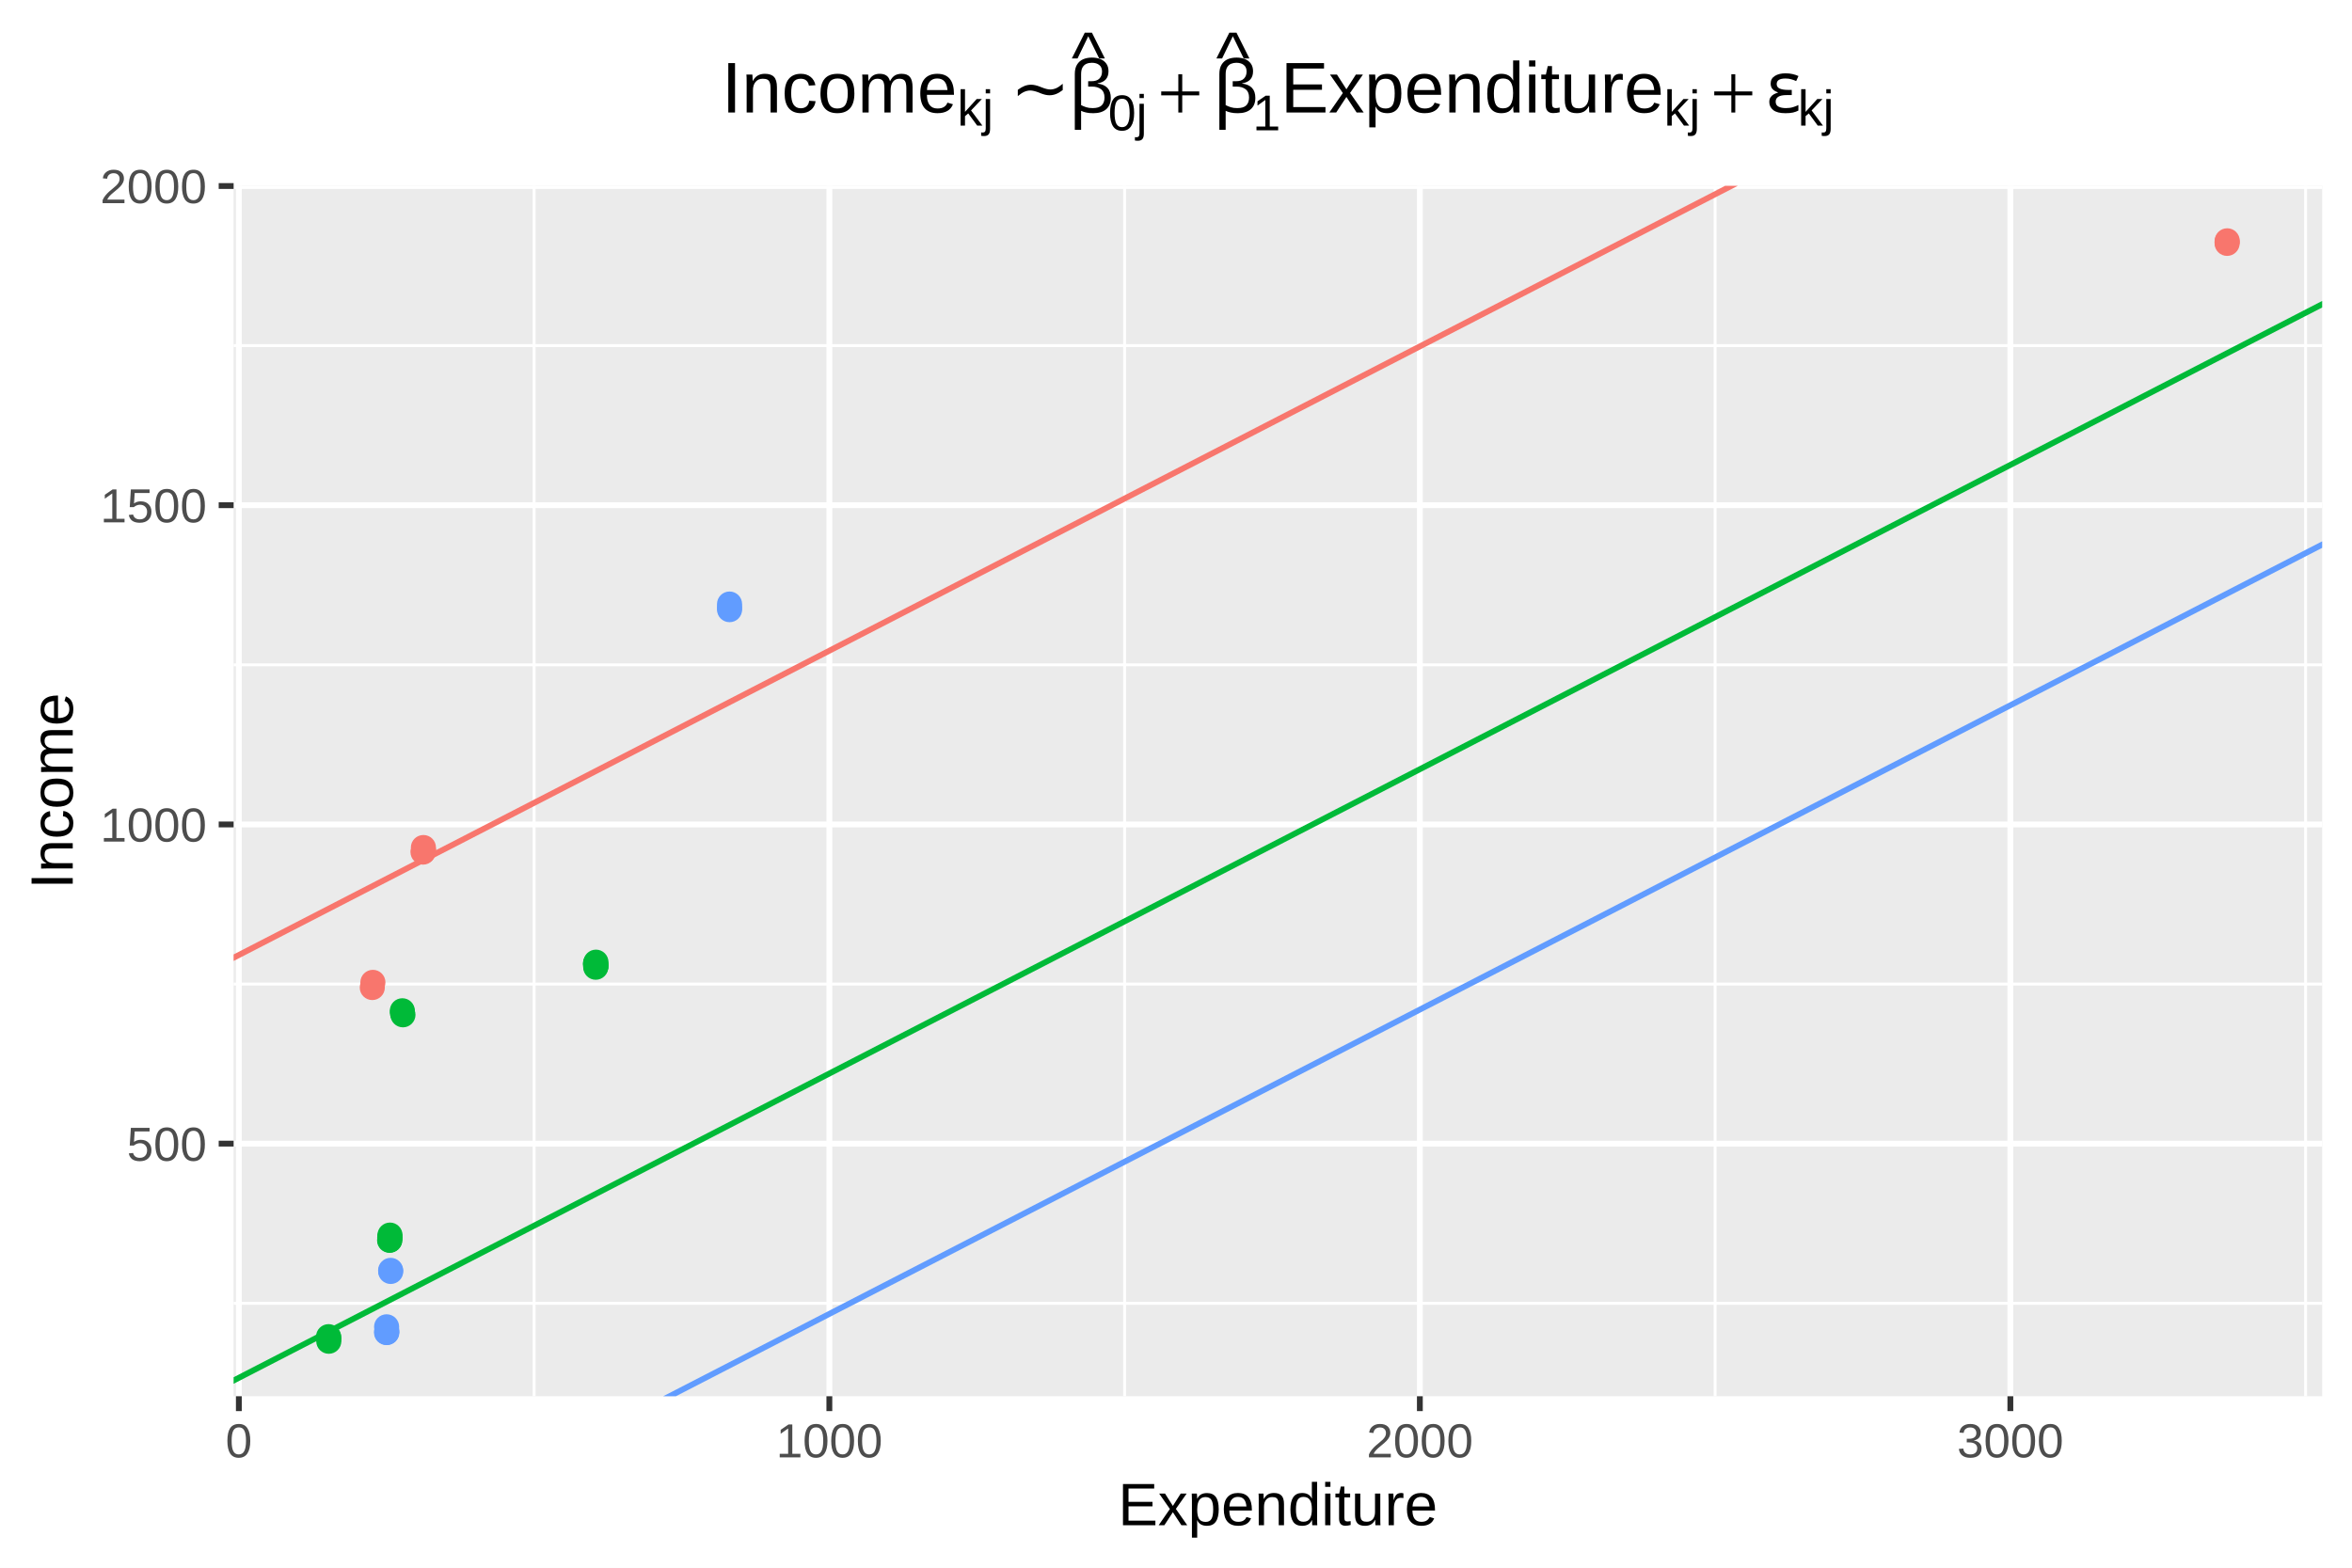
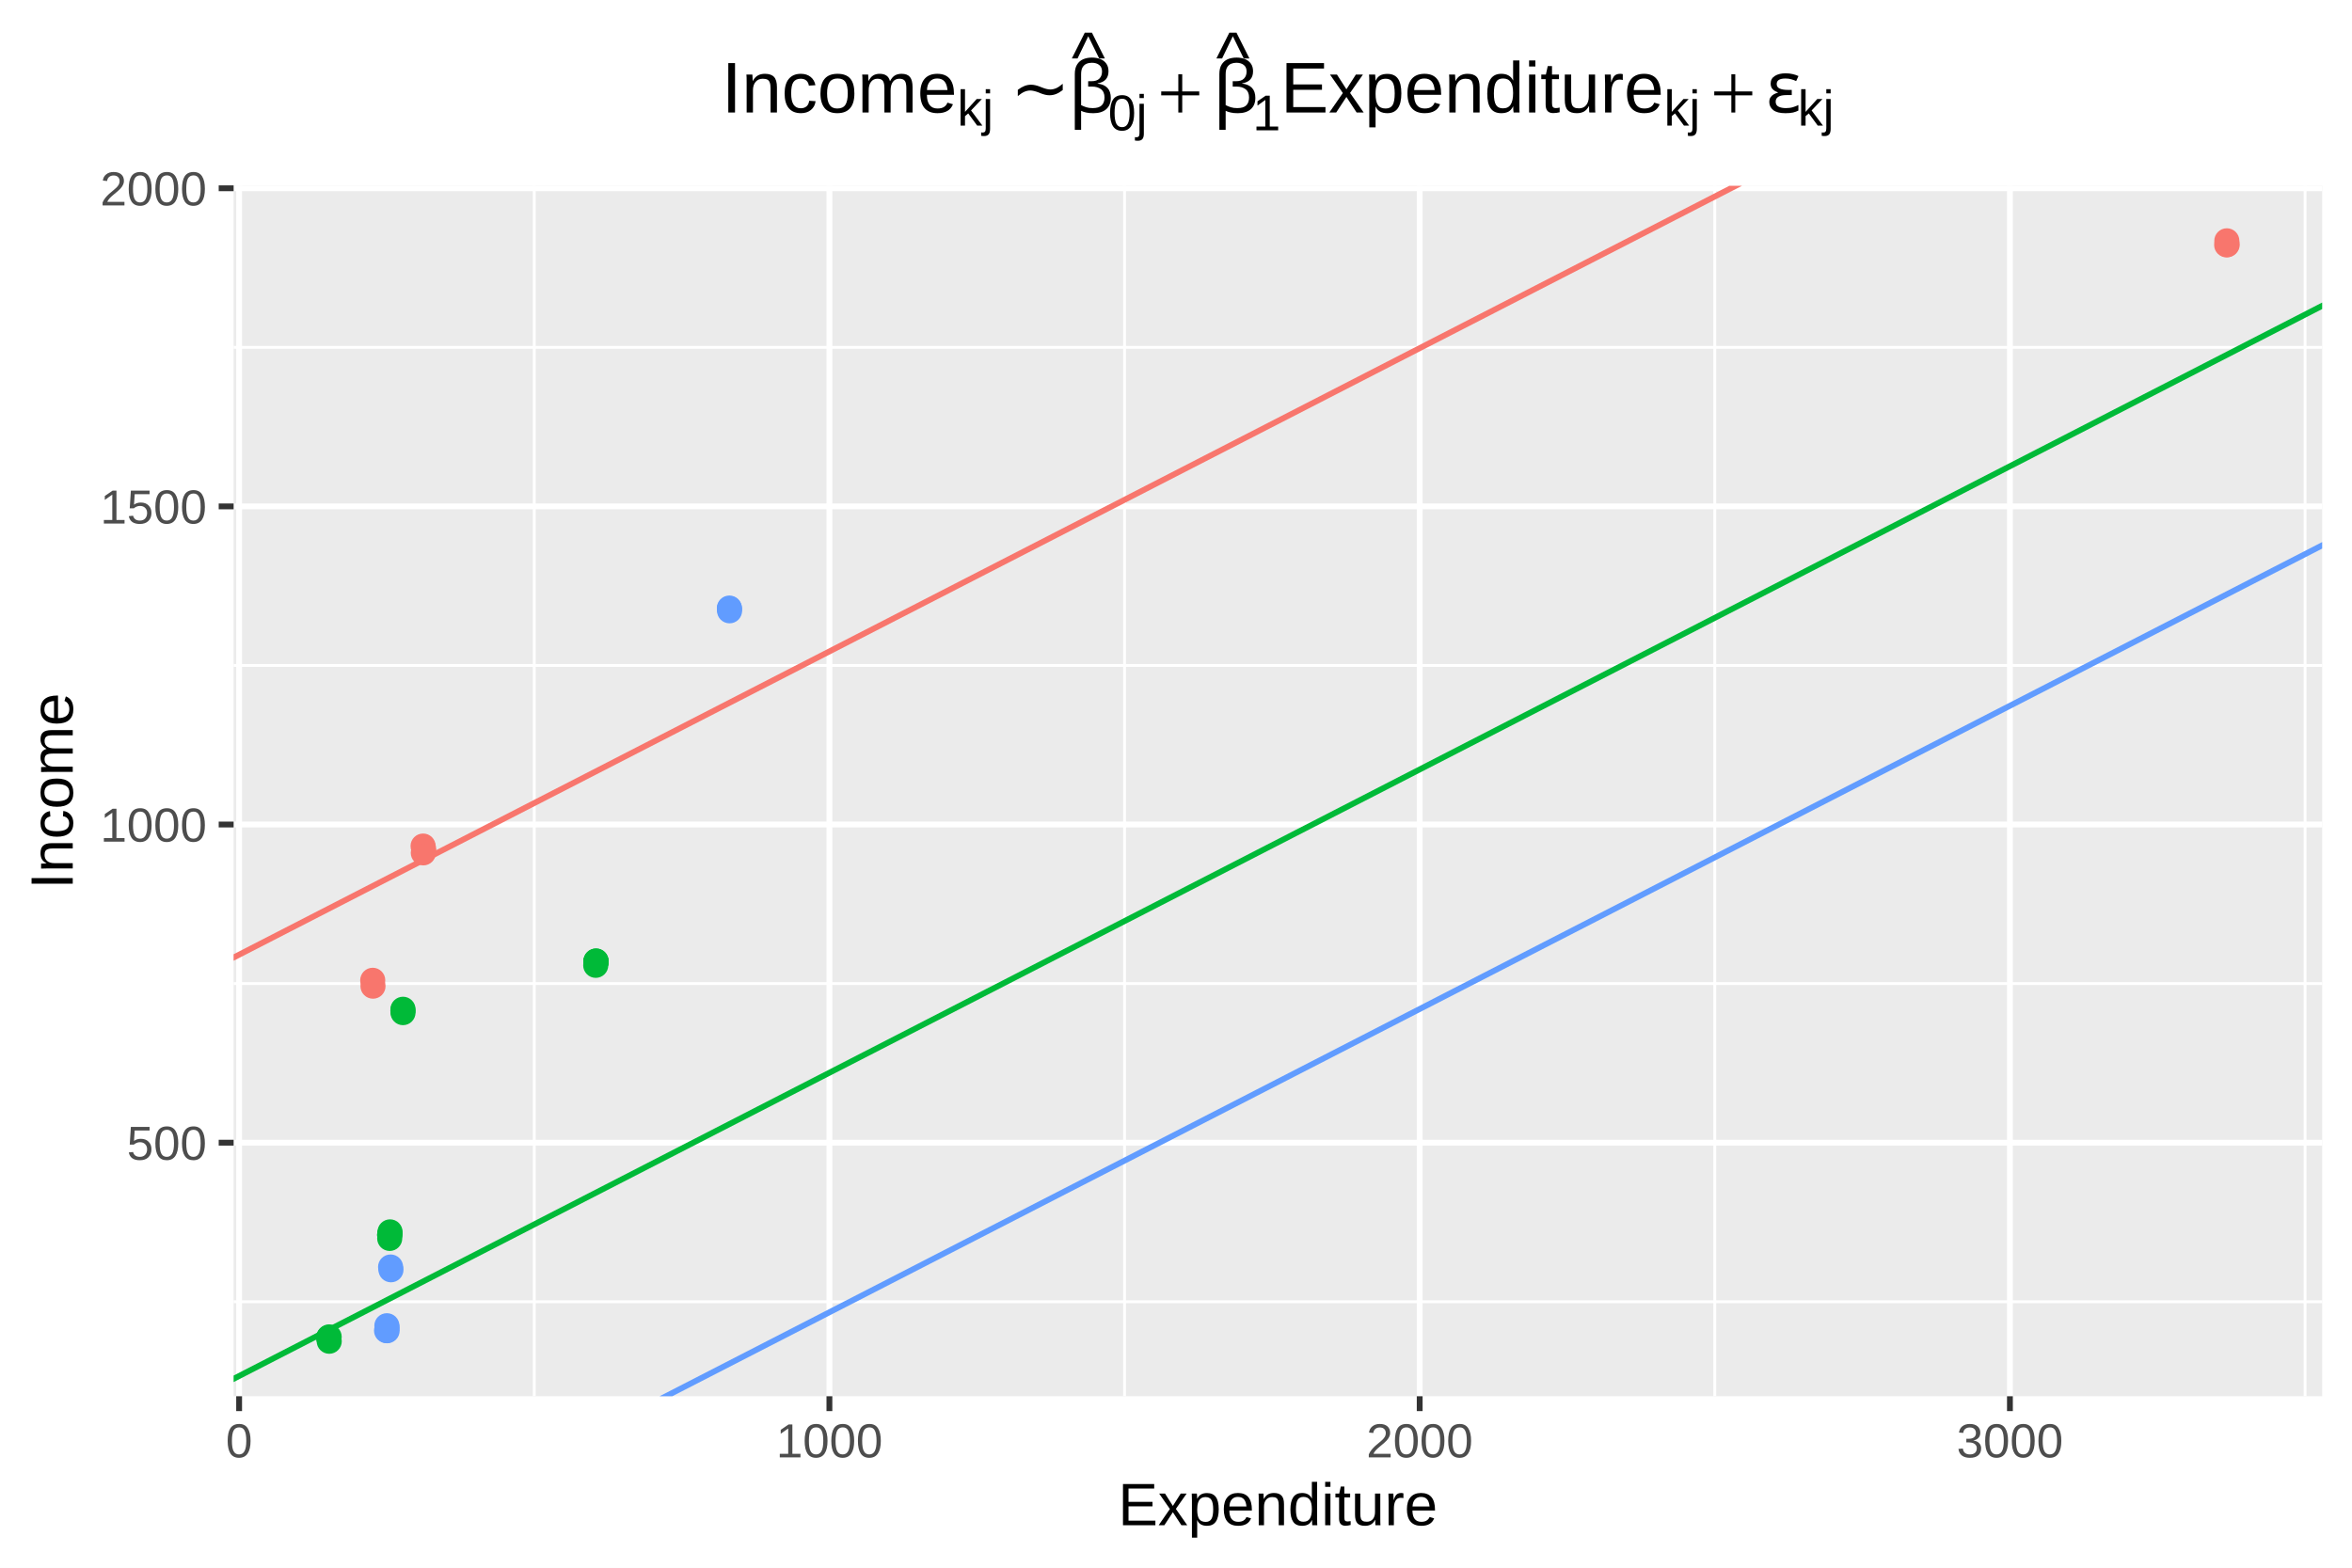
<svg xmlns="http://www.w3.org/2000/svg" width="432.00pt" height="288.00pt" viewBox="0 0 432.00 288.00">
  <g class="svglite">
    <defs>
      <style type="text/css">
    .svglite line, .svglite polyline, .svglite polygon, .svglite path, .svglite rect, .svglite circle {
      fill: none;
      stroke: #000000;
      stroke-linecap: round;
      stroke-linejoin: round;
      stroke-miterlimit: 10.00;
    }
    .svglite text {
      white-space: pre;
    }
    .svglite g.glyphgroup path {
      fill: inherit;
      stroke: none;
    }
  </style>
    </defs>
    <rect width="100%" height="100%" style="stroke: none; fill: #FFFFFF;" />
    <defs>
      <clipPath id="cpMC4wMHw0MzIuMDB8MC4wMHwyODguMDA=">
        <rect x="0.00" y="0.00" width="432.00" height="288.00" />
      </clipPath>
    </defs>
    <g clip-path="url(#cpMC4wMHw0MzIuMDB8MC4wMHwyODguMDA=)">
      <rect x="0" y="0.00" width="432.00" height="288.00" style="stroke-width: 1.07; stroke: #FFFFFF; fill: #FFFFFF;" />
    </g>
    <defs>
      <clipPath id="cpNDIuOTF8NDI2LjUyfDM0LjEzfDI1Ni41MA==">
        <rect x="42.91" y="34.13" width="383.61" height="222.37" />
      </clipPath>
    </defs>
    <g clip-path="url(#cpNDIuOTF8NDI2LjUyfDM0LjEzfDI1Ni41MA==)">
      <rect x="42.91" y="34.13" width="383.61" height="222.37" style="stroke-width: 1.07; stroke: none; fill: #EBEBEB;" />
-       <polyline points="42.91,239.43 426.52,239.43 " style="stroke-width: 0.53; stroke: #FFFFFF; stroke-linecap: butt;" />
-       <polyline points="42.91,180.78 426.52,180.78 " style="stroke-width: 0.53; stroke: #FFFFFF; stroke-linecap: butt;" />
-       <polyline points="42.91,122.13 426.52,122.13 " style="stroke-width: 0.53; stroke: #FFFFFF; stroke-linecap: butt;" />
-       <polyline points="42.91,63.49 426.52,63.49 " style="stroke-width: 0.53; stroke: #FFFFFF; stroke-linecap: butt;" />
-       <polyline points="98.10,256.50 98.10,34.13 " style="stroke-width: 0.53; stroke: #FFFFFF; stroke-linecap: butt;" />
-       <polyline points="206.56,256.50 206.56,34.13 " style="stroke-width: 0.53; stroke: #FFFFFF; stroke-linecap: butt;" />
-       <polyline points="315.02,256.50 315.02,34.13 " style="stroke-width: 0.53; stroke: #FFFFFF; stroke-linecap: butt;" />
-       <polyline points="423.48,256.50 423.48,34.13 " style="stroke-width: 0.53; stroke: #FFFFFF; stroke-linecap: butt;" />
-       <polyline points="42.91,210.10 426.52,210.10 " style="stroke-width: 1.07; stroke: #FFFFFF; stroke-linecap: butt;" />
-       <polyline points="42.91,151.46 426.52,151.46 " style="stroke-width: 1.07; stroke: #FFFFFF; stroke-linecap: butt;" />
-       <polyline points="42.91,92.81 426.52,92.81 " style="stroke-width: 1.07; stroke: #FFFFFF; stroke-linecap: butt;" />
-       <polyline points="42.91,34.17 426.52,34.17 " style="stroke-width: 1.07; stroke: #FFFFFF; stroke-linecap: butt;" />
-       <polyline points="43.87,256.50 43.87,34.13 " style="stroke-width: 1.07; stroke: #FFFFFF; stroke-linecap: butt;" />
-       <polyline points="152.33,256.50 152.33,34.13 " style="stroke-width: 1.07; stroke: #FFFFFF; stroke-linecap: butt;" />
-       <polyline points="260.79,256.50 260.79,34.13 " style="stroke-width: 1.07; stroke: #FFFFFF; stroke-linecap: butt;" />
-       <polyline points="369.25,256.50 369.25,34.13 " style="stroke-width: 1.07; stroke: #FFFFFF; stroke-linecap: butt;" />
-       <circle cx="409.05" cy="44.45" r="1.95" style="stroke-width: 0.71; stroke: #F8766D; fill: #F8766D;" />
-       <circle cx="409.06" cy="44.71" r="1.95" style="stroke-width: 0.71; stroke: #F8766D; fill: #F8766D;" />
-       <circle cx="409.08" cy="44.24" r="1.95" style="stroke-width: 0.71; stroke: #F8766D; fill: #F8766D;" />
-       <circle cx="77.79" cy="156.24" r="1.95" style="stroke-width: 0.71; stroke: #F8766D; fill: #F8766D;" />
-       <circle cx="77.77" cy="155.70" r="1.95" style="stroke-width: 0.71; stroke: #F8766D; fill: #F8766D;" />
-       <circle cx="77.78" cy="156.39" r="1.95" style="stroke-width: 0.71; stroke: #F8766D; fill: #F8766D;" />
-       <circle cx="77.70" cy="156.54" r="1.95" style="stroke-width: 0.71; stroke: #F8766D; fill: #F8766D;" />
-       <circle cx="68.49" cy="180.47" r="1.95" style="stroke-width: 0.71; stroke: #F8766D; fill: #F8766D;" />
-       <circle cx="68.38" cy="181.42" r="1.95" style="stroke-width: 0.71; stroke: #F8766D; fill: #F8766D;" />
-       <circle cx="134.00" cy="111.62" r="1.95" style="stroke-width: 0.71; stroke: #619CFF; fill: #619CFF;" />
-       <circle cx="134.00" cy="110.97" r="1.95" style="stroke-width: 0.71; stroke: #619CFF; fill: #619CFF;" />
-       <circle cx="134.00" cy="112.00" r="1.95" style="stroke-width: 0.71; stroke: #619CFF; fill: #619CFF;" />
-       <circle cx="71.76" cy="233.58" r="1.95" style="stroke-width: 0.71; stroke: #619CFF; fill: #619CFF;" />
-       <circle cx="71.75" cy="233.38" r="1.95" style="stroke-width: 0.71; stroke: #619CFF; fill: #619CFF;" />
-       <circle cx="71.05" cy="244.78" r="1.95" style="stroke-width: 0.71; stroke: #619CFF; fill: #619CFF;" />
-       <circle cx="71.04" cy="244.47" r="1.95" style="stroke-width: 0.71; stroke: #619CFF; fill: #619CFF;" />
-       <circle cx="71.00" cy="244.81" r="1.95" style="stroke-width: 0.71; stroke: #619CFF; fill: #619CFF;" />
-       <circle cx="71.01" cy="243.75" r="1.95" style="stroke-width: 0.71; stroke: #619CFF; fill: #619CFF;" />
-       <circle cx="60.35" cy="245.56" r="1.95" style="stroke-width: 0.71; stroke: #00BA38; fill: #00BA38;" />
-       <circle cx="60.41" cy="245.84" r="1.95" style="stroke-width: 0.71; stroke: #00BA38; fill: #00BA38;" />
-       <circle cx="60.39" cy="246.40" r="1.95" style="stroke-width: 0.71; stroke: #00BA38; fill: #00BA38;" />
-       <circle cx="71.62" cy="227.28" r="1.95" style="stroke-width: 0.71; stroke: #00BA38; fill: #00BA38;" />
-       <circle cx="71.63" cy="226.90" r="1.95" style="stroke-width: 0.71; stroke: #00BA38; fill: #00BA38;" />
-       <circle cx="71.60" cy="227.81" r="1.95" style="stroke-width: 0.71; stroke: #00BA38; fill: #00BA38;" />
-       <circle cx="71.56" cy="227.86" r="1.95" style="stroke-width: 0.71; stroke: #00BA38; fill: #00BA38;" />
-       <circle cx="71.58" cy="227.38" r="1.95" style="stroke-width: 0.71; stroke: #00BA38; fill: #00BA38;" />
-       <circle cx="109.37" cy="177.14" r="1.95" style="stroke-width: 0.71; stroke: #00BA38; fill: #00BA38;" />
-       <circle cx="109.47" cy="177.40" r="1.95" style="stroke-width: 0.71; stroke: #00BA38; fill: #00BA38;" />
-       <circle cx="109.46" cy="176.76" r="1.95" style="stroke-width: 0.71; stroke: #00BA38; fill: #00BA38;" />
-       <circle cx="109.39" cy="176.99" r="1.95" style="stroke-width: 0.71; stroke: #00BA38; fill: #00BA38;" />
-       <circle cx="109.44" cy="177.50" r="1.95" style="stroke-width: 0.71; stroke: #00BA38; fill: #00BA38;" />
-       <circle cx="109.42" cy="177.69" r="1.95" style="stroke-width: 0.71; stroke: #00BA38; fill: #00BA38;" />
-       <circle cx="74.01" cy="186.43" r="1.95" style="stroke-width: 0.71; stroke: #00BA38; fill: #00BA38;" />
-       <circle cx="73.91" cy="186.05" r="1.95" style="stroke-width: 0.71; stroke: #00BA38; fill: #00BA38;" />
-       <circle cx="73.90" cy="185.69" r="1.95" style="stroke-width: 0.71; stroke: #00BA38; fill: #00BA38;" />
-       <line x1="-340.70" y1="373.67" x2="749.45" y2="-188.24" style="stroke-width: 1.07; stroke: #F8766D; stroke-linecap: butt;" />
-       <line x1="-340.70" y1="451.34" x2="810.13" y2="-141.84" style="stroke-width: 1.07; stroke: #00BA38; stroke-linecap: butt;" />
-       <line x1="-308.44" y1="478.87" x2="810.13" y2="-97.68" style="stroke-width: 1.07; stroke: #619CFF; stroke-linecap: butt;" />
+       <polyline points="42.91,239.14 426.52,239.14 " style="stroke-width: 0.53; stroke: #FFFFFF; stroke-linecap: butt;" />
+       <polyline points="42.91,180.69 426.52,180.69 " style="stroke-width: 0.53; stroke: #FFFFFF; stroke-linecap: butt;" />
+       <polyline points="42.91,122.25 426.52,122.25 " style="stroke-width: 0.53; stroke: #FFFFFF; stroke-linecap: butt;" />
+       <polyline points="42.91,63.81 426.52,63.81 " style="stroke-width: 0.53; stroke: #FFFFFF; stroke-linecap: butt;" />
+       <polyline points="98.13,256.50 98.13,34.13 " style="stroke-width: 0.53; stroke: #FFFFFF; stroke-linecap: butt;" />
+       <polyline points="206.55,256.50 206.55,34.13 " style="stroke-width: 0.53; stroke: #FFFFFF; stroke-linecap: butt;" />
+       <polyline points="314.96,256.50 314.96,34.13 " style="stroke-width: 0.53; stroke: #FFFFFF; stroke-linecap: butt;" />
+       <polyline points="423.38,256.50 423.38,34.13 " style="stroke-width: 0.53; stroke: #FFFFFF; stroke-linecap: butt;" />
+       <polyline points="42.91,209.92 426.52,209.92 " style="stroke-width: 1.07; stroke: #FFFFFF; stroke-linecap: butt;" />
+       <polyline points="42.91,151.47 426.52,151.47 " style="stroke-width: 1.07; stroke: #FFFFFF; stroke-linecap: butt;" />
+       <polyline points="42.91,93.03 426.52,93.03 " style="stroke-width: 1.07; stroke: #FFFFFF; stroke-linecap: butt;" />
+       <polyline points="42.91,34.59 426.52,34.59 " style="stroke-width: 1.07; stroke: #FFFFFF; stroke-linecap: butt;" />
+       <polyline points="43.92,256.50 43.92,34.13 " style="stroke-width: 1.07; stroke: #FFFFFF; stroke-linecap: butt;" />
+       <polyline points="152.34,256.50 152.34,34.13 " style="stroke-width: 1.07; stroke: #FFFFFF; stroke-linecap: butt;" />
+       <polyline points="260.76,256.50 260.76,34.13 " style="stroke-width: 1.07; stroke: #FFFFFF; stroke-linecap: butt;" />
+       <polyline points="369.17,256.50 369.17,34.13 " style="stroke-width: 1.07; stroke: #FFFFFF; stroke-linecap: butt;" />
+       <circle cx="409.01" cy="44.24" r="1.95" style="stroke-width: 0.71; stroke: #F8766D; fill: #F8766D;" />
+       <circle cx="408.98" cy="44.99" r="1.95" style="stroke-width: 0.71; stroke: #F8766D; fill: #F8766D;" />
+       <circle cx="409.08" cy="44.93" r="1.95" style="stroke-width: 0.71; stroke: #F8766D; fill: #F8766D;" />
+       <circle cx="77.71" cy="155.43" r="1.95" style="stroke-width: 0.71; stroke: #F8766D; fill: #F8766D;" />
+       <circle cx="77.80" cy="155.90" r="1.95" style="stroke-width: 0.71; stroke: #F8766D; fill: #F8766D;" />
+       <circle cx="77.82" cy="156.42" r="1.95" style="stroke-width: 0.71; stroke: #F8766D; fill: #F8766D;" />
+       <circle cx="77.75" cy="156.68" r="1.95" style="stroke-width: 0.71; stroke: #F8766D; fill: #F8766D;" />
+       <circle cx="68.51" cy="181.17" r="1.95" style="stroke-width: 0.71; stroke: #F8766D; fill: #F8766D;" />
+       <circle cx="68.46" cy="180.09" r="1.95" style="stroke-width: 0.71; stroke: #F8766D; fill: #F8766D;" />
+       <circle cx="133.98" cy="111.82" r="1.95" style="stroke-width: 0.71; stroke: #619CFF; fill: #619CFF;" />
+       <circle cx="134.00" cy="112.21" r="1.95" style="stroke-width: 0.71; stroke: #619CFF; fill: #619CFF;" />
+       <circle cx="133.97" cy="111.71" r="1.95" style="stroke-width: 0.71; stroke: #619CFF; fill: #619CFF;" />
+       <circle cx="71.74" cy="232.76" r="1.95" style="stroke-width: 0.71; stroke: #619CFF; fill: #619CFF;" />
+       <circle cx="71.81" cy="233.27" r="1.95" style="stroke-width: 0.71; stroke: #619CFF; fill: #619CFF;" />
+       <circle cx="71.09" cy="243.88" r="1.95" style="stroke-width: 0.71; stroke: #619CFF; fill: #619CFF;" />
+       <circle cx="71.10" cy="244.47" r="1.95" style="stroke-width: 0.71; stroke: #619CFF; fill: #619CFF;" />
+       <circle cx="71.00" cy="244.45" r="1.95" style="stroke-width: 0.71; stroke: #619CFF; fill: #619CFF;" />
+       <circle cx="71.06" cy="243.55" r="1.95" style="stroke-width: 0.71; stroke: #619CFF; fill: #619CFF;" />
+       <circle cx="60.47" cy="246.40" r="1.95" style="stroke-width: 0.71; stroke: #00BA38; fill: #00BA38;" />
+       <circle cx="60.46" cy="245.60" r="1.95" style="stroke-width: 0.71; stroke: #00BA38; fill: #00BA38;" />
+       <circle cx="60.35" cy="245.74" r="1.95" style="stroke-width: 0.71; stroke: #00BA38; fill: #00BA38;" />
+       <circle cx="71.64" cy="226.31" r="1.95" style="stroke-width: 0.71; stroke: #00BA38; fill: #00BA38;" />
+       <circle cx="71.57" cy="226.87" r="1.95" style="stroke-width: 0.71; stroke: #00BA38; fill: #00BA38;" />
+       <circle cx="71.63" cy="226.63" r="1.95" style="stroke-width: 0.71; stroke: #00BA38; fill: #00BA38;" />
+       <circle cx="71.58" cy="227.51" r="1.95" style="stroke-width: 0.71; stroke: #00BA38; fill: #00BA38;" />
+       <circle cx="71.56" cy="226.87" r="1.95" style="stroke-width: 0.71; stroke: #00BA38; fill: #00BA38;" />
+       <circle cx="109.49" cy="176.69" r="1.95" style="stroke-width: 0.71; stroke: #00BA38; fill: #00BA38;" />
+       <circle cx="109.42" cy="177.34" r="1.95" style="stroke-width: 0.71; stroke: #00BA38; fill: #00BA38;" />
+       <circle cx="109.45" cy="176.70" r="1.95" style="stroke-width: 0.71; stroke: #00BA38; fill: #00BA38;" />
+       <circle cx="109.44" cy="176.83" r="1.95" style="stroke-width: 0.71; stroke: #00BA38; fill: #00BA38;" />
+       <circle cx="109.49" cy="176.54" r="1.95" style="stroke-width: 0.71; stroke: #00BA38; fill: #00BA38;" />
+       <circle cx="109.45" cy="176.56" r="1.95" style="stroke-width: 0.71; stroke: #00BA38; fill: #00BA38;" />
+       <circle cx="74.00" cy="185.64" r="1.95" style="stroke-width: 0.71; stroke: #00BA38; fill: #00BA38;" />
+       <circle cx="74.02" cy="186.03" r="1.95" style="stroke-width: 0.71; stroke: #00BA38; fill: #00BA38;" />
+       <circle cx="74.02" cy="185.41" r="1.95" style="stroke-width: 0.71; stroke: #00BA38; fill: #00BA38;" />
+       <line x1="-340.70" y1="373.03" x2="751.54" y2="-188.24" style="stroke-width: 1.07; stroke: #F8766D; stroke-linecap: butt;" />
+       <line x1="-340.70" y1="450.43" x2="810.13" y2="-140.95" style="stroke-width: 1.07; stroke: #00BA38; stroke-linecap: butt;" />
+       <line x1="-310.42" y1="478.87" x2="810.13" y2="-96.94" style="stroke-width: 1.07; stroke: #619CFF; stroke-linecap: butt;" />
    </g>
    <g clip-path="url(#cpMC4wMHw0MzIuMDB8MC4wMHwyODguMDA=)">
-       <text x="37.98" y="213.25" text-anchor="end" style="font-size: 8.80px;fill: #4D4D4D; font-family: &quot;Arial&quot;;" textLength="14.67px" lengthAdjust="spacingAndGlyphs">500</text>
-       <text x="37.98" y="154.61" text-anchor="end" style="font-size: 8.80px;fill: #4D4D4D; font-family: &quot;Arial&quot;;" textLength="19.56px" lengthAdjust="spacingAndGlyphs">1000</text>
-       <text x="37.98" y="95.96" text-anchor="end" style="font-size: 8.80px;fill: #4D4D4D; font-family: &quot;Arial&quot;;" textLength="19.56px" lengthAdjust="spacingAndGlyphs">1500</text>
-       <text x="37.98" y="37.32" text-anchor="end" style="font-size: 8.80px;fill: #4D4D4D; font-family: &quot;Arial&quot;;" textLength="19.56px" lengthAdjust="spacingAndGlyphs">2000</text>
-       <polyline points="40.17,210.10 42.91,210.10 " style="stroke-width: 1.07; stroke: #333333; stroke-linecap: butt;" />
-       <polyline points="40.17,151.46 42.91,151.46 " style="stroke-width: 1.07; stroke: #333333; stroke-linecap: butt;" />
-       <polyline points="40.17,92.81 42.91,92.81 " style="stroke-width: 1.07; stroke: #333333; stroke-linecap: butt;" />
-       <polyline points="40.17,34.17 42.91,34.17 " style="stroke-width: 1.07; stroke: #333333; stroke-linecap: butt;" />
-       <polyline points="43.87,259.24 43.87,256.50 " style="stroke-width: 1.07; stroke: #333333; stroke-linecap: butt;" />
-       <polyline points="152.33,259.24 152.33,256.50 " style="stroke-width: 1.07; stroke: #333333; stroke-linecap: butt;" />
-       <polyline points="260.79,259.24 260.79,256.50 " style="stroke-width: 1.07; stroke: #333333; stroke-linecap: butt;" />
-       <polyline points="369.25,259.24 369.25,256.50 " style="stroke-width: 1.07; stroke: #333333; stroke-linecap: butt;" />
-       <text x="43.87" y="267.74" text-anchor="middle" style="font-size: 8.80px;fill: #4D4D4D; font-family: &quot;Arial&quot;;" textLength="4.89px" lengthAdjust="spacingAndGlyphs">0</text>
-       <text x="152.33" y="267.74" text-anchor="middle" style="font-size: 8.80px;fill: #4D4D4D; font-family: &quot;Arial&quot;;" textLength="19.56px" lengthAdjust="spacingAndGlyphs">1000</text>
-       <text x="260.79" y="267.74" text-anchor="middle" style="font-size: 8.80px;fill: #4D4D4D; font-family: &quot;Arial&quot;;" textLength="19.56px" lengthAdjust="spacingAndGlyphs">2000</text>
-       <text x="369.25" y="267.74" text-anchor="middle" style="font-size: 8.80px;fill: #4D4D4D; font-family: &quot;Arial&quot;;" textLength="19.56px" lengthAdjust="spacingAndGlyphs">3000</text>
+       <text x="37.98" y="213.07" text-anchor="end" style="font-size: 8.80px;fill: #4D4D4D; font-family: &quot;Arial&quot;;" textLength="14.67px" lengthAdjust="spacingAndGlyphs">500</text>
+       <text x="37.98" y="154.62" text-anchor="end" style="font-size: 8.80px;fill: #4D4D4D; font-family: &quot;Arial&quot;;" textLength="19.56px" lengthAdjust="spacingAndGlyphs">1000</text>
+       <text x="37.98" y="96.18" text-anchor="end" style="font-size: 8.80px;fill: #4D4D4D; font-family: &quot;Arial&quot;;" textLength="19.56px" lengthAdjust="spacingAndGlyphs">1500</text>
+       <text x="37.98" y="37.74" text-anchor="end" style="font-size: 8.80px;fill: #4D4D4D; font-family: &quot;Arial&quot;;" textLength="19.56px" lengthAdjust="spacingAndGlyphs">2000</text>
+       <polyline points="40.17,209.92 42.91,209.92 " style="stroke-width: 1.07; stroke: #333333; stroke-linecap: butt;" />
+       <polyline points="40.17,151.47 42.91,151.47 " style="stroke-width: 1.07; stroke: #333333; stroke-linecap: butt;" />
+       <polyline points="40.17,93.03 42.91,93.03 " style="stroke-width: 1.07; stroke: #333333; stroke-linecap: butt;" />
+       <polyline points="40.17,34.59 42.91,34.59 " style="stroke-width: 1.07; stroke: #333333; stroke-linecap: butt;" />
+       <polyline points="43.92,259.24 43.92,256.50 " style="stroke-width: 1.07; stroke: #333333; stroke-linecap: butt;" />
+       <polyline points="152.34,259.24 152.34,256.50 " style="stroke-width: 1.07; stroke: #333333; stroke-linecap: butt;" />
+       <polyline points="260.76,259.24 260.76,256.50 " style="stroke-width: 1.07; stroke: #333333; stroke-linecap: butt;" />
+       <polyline points="369.17,259.24 369.17,256.50 " style="stroke-width: 1.07; stroke: #333333; stroke-linecap: butt;" />
+       <text x="43.92" y="267.74" text-anchor="middle" style="font-size: 8.80px;fill: #4D4D4D; font-family: &quot;Arial&quot;;" textLength="4.89px" lengthAdjust="spacingAndGlyphs">0</text>
+       <text x="152.34" y="267.74" text-anchor="middle" style="font-size: 8.80px;fill: #4D4D4D; font-family: &quot;Arial&quot;;" textLength="19.56px" lengthAdjust="spacingAndGlyphs">1000</text>
+       <text x="260.76" y="267.74" text-anchor="middle" style="font-size: 8.80px;fill: #4D4D4D; font-family: &quot;Arial&quot;;" textLength="19.56px" lengthAdjust="spacingAndGlyphs">2000</text>
+       <text x="369.17" y="267.74" text-anchor="middle" style="font-size: 8.80px;fill: #4D4D4D; font-family: &quot;Arial&quot;;" textLength="19.56px" lengthAdjust="spacingAndGlyphs">3000</text>
      <text x="234.71" y="280.20" text-anchor="middle" style="font-size: 11.00px; font-family: &quot;Arial&quot;;" textLength="58.75px" lengthAdjust="spacingAndGlyphs">Expenditure</text>
      <text transform="translate(13.36,145.32) rotate(-90)" text-anchor="middle" style="font-size: 11.00px; font-family: &quot;Arial&quot;;" textLength="36.09px" lengthAdjust="spacingAndGlyphs">Income</text>
      <text x="132.55" y="20.67" style="font-size: 13.20px; font-family: &quot;Arial&quot;;" textLength="3.66px" lengthAdjust="spacingAndGlyphs">I</text>
      <text x="136.22" y="20.67" style="font-size: 13.20px; font-family: &quot;Arial&quot;;" textLength="7.33px" lengthAdjust="spacingAndGlyphs">n</text>
      <text x="143.55" y="20.67" style="font-size: 13.20px; font-family: &quot;Arial&quot;;" textLength="6.59px" lengthAdjust="spacingAndGlyphs">c</text>
      <text x="150.15" y="20.67" style="font-size: 13.20px; font-family: &quot;Arial&quot;;" textLength="7.33px" lengthAdjust="spacingAndGlyphs">o</text>
      <text x="157.49" y="20.67" style="font-size: 13.20px; font-family: &quot;Arial&quot;;" textLength="10.98px" lengthAdjust="spacingAndGlyphs">m</text>
      <text x="168.47" y="20.67" style="font-size: 13.20px; font-family: &quot;Arial&quot;;" textLength="7.33px" lengthAdjust="spacingAndGlyphs">e</text>
      <text x="175.81" y="23.07" style="font-size: 9.24px; font-family: &quot;Arial&quot;;" textLength="4.62px" lengthAdjust="spacingAndGlyphs">k</text>
      <text x="180.43" y="23.07" style="font-size: 9.24px; font-family: &quot;Arial&quot;;" textLength="2.05px" lengthAdjust="spacingAndGlyphs">j</text>
      <text x="185.54" y="20.67" style="font-size: 13.20px; font-family: &quot;Arial&quot;;" textLength="7.25px" lengthAdjust="spacingAndGlyphs">∼</text>
      <text x="196.29" y="20.67" style="font-size: 13.20px; font-family: &quot;Symbol&quot;;" textLength="7.23px" lengthAdjust="spacingAndGlyphs">β</text>
      <text x="196.81" y="15.08" style="font-size: 13.20px; font-family: &quot;Arial&quot;;" textLength="6.19px" lengthAdjust="spacingAndGlyphs">^</text>
      <text x="203.53" y="23.94" style="font-size: 9.24px; font-family: &quot;Arial&quot;;" textLength="5.14px" lengthAdjust="spacingAndGlyphs">0</text>
      <text x="208.67" y="23.94" style="font-size: 9.24px; font-family: &quot;Arial&quot;;" textLength="2.05px" lengthAdjust="spacingAndGlyphs">j</text>
      <text x="213.16" y="20.67" style="font-size: 13.20px; font-family: &quot;Symbol&quot;;" textLength="7.23px" lengthAdjust="spacingAndGlyphs">+</text>
      <text x="222.84" y="20.67" style="font-size: 13.20px; font-family: &quot;Symbol&quot;;" textLength="7.23px" lengthAdjust="spacingAndGlyphs">β</text>
      <text x="223.36" y="15.08" style="font-size: 13.20px; font-family: &quot;Arial&quot;;" textLength="6.19px" lengthAdjust="spacingAndGlyphs">^</text>
      <text x="230.08" y="23.94" style="font-size: 9.24px; font-family: &quot;Arial&quot;;" textLength="5.14px" lengthAdjust="spacingAndGlyphs">1</text>
      <text x="235.22" y="20.67" style="font-size: 13.20px; font-family: &quot;Arial&quot;;" textLength="8.80px" lengthAdjust="spacingAndGlyphs">E</text>
      <text x="244.02" y="20.67" style="font-size: 13.20px; font-family: &quot;Arial&quot;;" textLength="6.59px" lengthAdjust="spacingAndGlyphs">x</text>
      <text x="250.61" y="20.67" style="font-size: 13.20px; font-family: &quot;Arial&quot;;" textLength="7.33px" lengthAdjust="spacingAndGlyphs">p</text>
      <text x="257.95" y="20.67" style="font-size: 13.20px; font-family: &quot;Arial&quot;;" textLength="7.33px" lengthAdjust="spacingAndGlyphs">e</text>
      <text x="265.28" y="20.67" style="font-size: 13.20px; font-family: &quot;Arial&quot;;" textLength="7.33px" lengthAdjust="spacingAndGlyphs">n</text>
      <text x="272.62" y="20.67" style="font-size: 13.20px; font-family: &quot;Arial&quot;;" textLength="7.33px" lengthAdjust="spacingAndGlyphs">d</text>
      <text x="279.96" y="20.67" style="font-size: 13.20px; font-family: &quot;Arial&quot;;" textLength="2.94px" lengthAdjust="spacingAndGlyphs">i</text>
      <text x="282.89" y="20.67" style="font-size: 13.20px; font-family: &quot;Arial&quot;;" textLength="3.66px" lengthAdjust="spacingAndGlyphs">t</text>
      <text x="286.55" y="20.67" style="font-size: 13.20px; font-family: &quot;Arial&quot;;" textLength="7.33px" lengthAdjust="spacingAndGlyphs">u</text>
      <text x="293.89" y="20.67" style="font-size: 13.20px; font-family: &quot;Arial&quot;;" textLength="4.39px" lengthAdjust="spacingAndGlyphs">r</text>
      <text x="298.28" y="20.67" style="font-size: 13.20px; font-family: &quot;Arial&quot;;" textLength="7.33px" lengthAdjust="spacingAndGlyphs">e</text>
      <text x="305.62" y="23.07" style="font-size: 9.24px; font-family: &quot;Arial&quot;;" textLength="4.62px" lengthAdjust="spacingAndGlyphs">k</text>
      <text x="310.24" y="23.07" style="font-size: 9.24px; font-family: &quot;Arial&quot;;" textLength="2.05px" lengthAdjust="spacingAndGlyphs">j</text>
      <text x="314.74" y="20.67" style="font-size: 13.20px; font-family: &quot;Symbol&quot;;" textLength="7.23px" lengthAdjust="spacingAndGlyphs">+</text>
      <text x="324.41" y="20.67" style="font-size: 13.20px; font-family: &quot;Symbol&quot;;" textLength="5.78px" lengthAdjust="spacingAndGlyphs">ε</text>
      <text x="330.20" y="23.07" style="font-size: 9.24px; font-family: &quot;Arial&quot;;" textLength="4.62px" lengthAdjust="spacingAndGlyphs">k</text>
      <text x="334.82" y="23.07" style="font-size: 9.24px; font-family: &quot;Arial&quot;;" textLength="2.05px" lengthAdjust="spacingAndGlyphs">j</text>
    </g>
  </g>
</svg>
